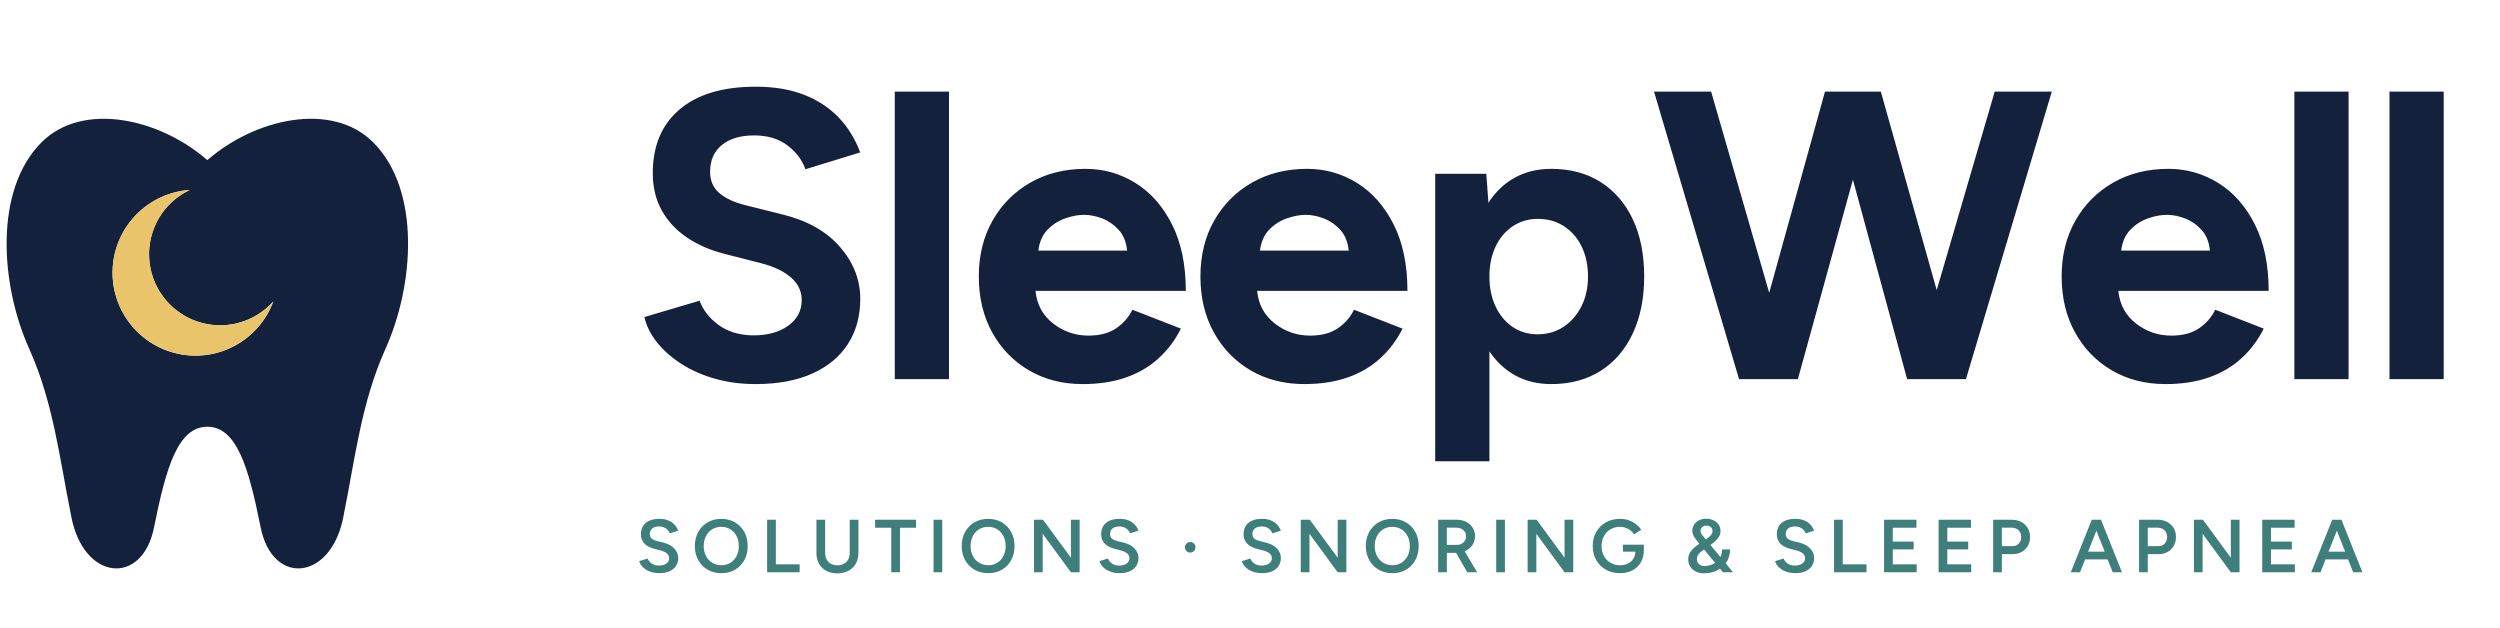
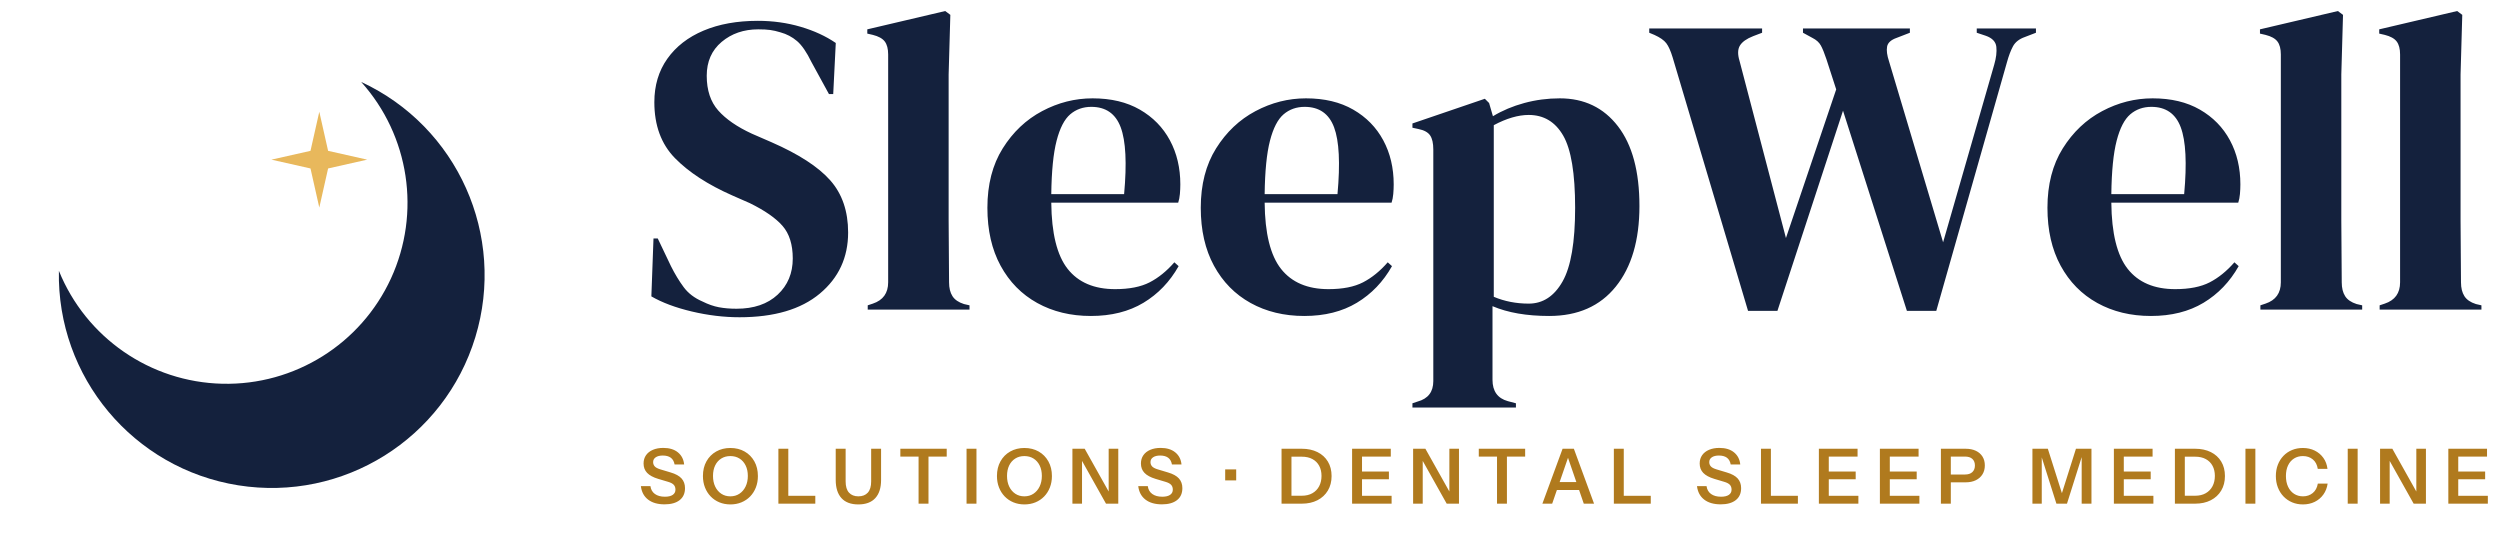
- <svg xmlns="http://www.w3.org/2000/svg" viewBox="0 0 633 159" width="633" height="159">
-   <g transform="translate(-22.50 9.05) scale(1.5)">
-     <path d="M50 21 C42 14 29 11 22 18 C14 26 15 42 20 53 C24 62 25 71 27 81 C29 92 39 93 41 83 C43 73 45 66 50 66 C55 66 57 73 59 83 C61 93 71 92 73 81 C75 71 76 62 80 53 C85 42 86 26 78 18 C71 11 58 14 50 21Z M61.13 44.85 A14 14 0 1 1 47.03 26.03 A12 12 0 1 0 61.13 44.85Z" fill="#14213D" fill-rule="evenodd" />
-     <path d="M61.13 44.85 A14 14 0 1 1 47.03 26.03 A12 12 0 1 0 61.13 44.85Z" fill="#E9C46A" />
+ <svg xmlns="http://www.w3.org/2000/svg" viewBox="0 0 587 125" width="587" height="125">
+   <g transform="scale(1.249522)">
+     <g transform="rotate(-32 50 50)">
+       <path d="M16.510 30.125A40 40 0 1 0 83.490 30.125A34 34 0 1 1 16.510 30.125Z" fill="#14213D" />
+     </g>
+     <path d="M60.000 21.000L61.655 28.345L69.000 30.000L61.655 31.655L60.000 39.000L58.345 31.655L51.000 30.000L58.345 28.345Z" fill="#E8B85C" />
  </g>
-   <path transform="translate(0 0)" d="M191.302 97.248Q185.79 97.248 181.006 95.886Q176.222 94.523 172.489 92.11Q168.755 89.698 166.342 86.671Q163.93 83.645 163.16 80.275L177.137 76.136Q178.406 79.651 181.859 82.22Q185.312 84.789 190.491 84.914Q196.066 84.976 199.529 82.501Q202.992 80.026 202.992 75.99Q202.992 72.6 200.257 70.239Q197.522 67.878 192.717 66.651L183.211 64.217Q177.928 62.845 173.883 60.099Q169.837 57.354 167.559 53.277Q165.282 49.2 165.282 43.834Q165.282 33.496 172.052 27.724Q178.822 21.952 191.344 21.952Q198.333 21.952 203.564 23.99Q208.795 26.029 212.342 29.742Q215.888 33.454 217.802 38.592L203.928 42.856Q202.701 39.32 199.363 36.803Q196.024 34.286 190.928 34.286Q185.728 34.286 182.764 36.72Q179.8 39.153 179.8 43.501Q179.8 46.912 182.15 48.898Q184.501 50.885 188.536 51.904L198.104 54.296Q207.506 56.584 212.664 62.502Q217.822 68.419 217.822 75.678Q217.822 82.189 214.734 87.035Q211.645 91.882 205.717 94.565Q199.789 97.248 191.302 97.248ZM226.556 96.0V23.2H240.284V96.0ZM274.144 97.248Q266.448 97.248 260.52 93.764Q254.592 90.28 251.212 84.144Q247.832 78.008 247.832 70.0Q247.832 61.992 251.316 55.856Q254.8 49.72 260.884 46.236Q266.968 42.752 274.872 42.752Q281.736 42.752 287.508 46.34Q293.28 49.928 296.764 56.844Q300.248 63.76 300.248 73.64H262.184Q262.704 78.84 266.656 81.908Q270.608 84.976 275.6 84.976Q279.864 84.976 282.568 83.156Q285.272 81.336 286.728 78.424L299.0 83.208Q296.816 87.576 293.332 90.748Q289.848 93.92 285.064 95.584Q280.28 97.248 274.144 97.248ZM262.912 63.448H285.376Q285.064 60.224 283.296 58.248Q281.528 56.272 279.136 55.336Q276.744 54.4 274.456 54.4Q272.272 54.4 269.724 55.284Q267.176 56.168 265.252 58.144Q263.328 60.12 262.912 63.448ZM330.26 97.248Q322.564 97.248 316.636 93.764Q310.708 90.28 307.328 84.144Q303.948 78.008 303.948 70.0Q303.948 61.992 307.432 55.856Q310.916 49.72 317.0 46.236Q323.084 42.752 330.988 42.752Q337.852 42.752 343.624 46.34Q349.396 49.928 352.88 56.844Q356.364 63.76 356.364 73.64H318.3Q318.82 78.84 322.772 81.908Q326.724 84.976 331.716 84.976Q335.98 84.976 338.684 83.156Q341.388 81.336 342.844 78.424L355.116 83.208Q352.932 87.576 349.448 90.748Q345.964 93.92 341.18 95.584Q336.396 97.248 330.26 97.248ZM319.028 63.448H341.492Q341.18 60.224 339.412 58.248Q337.644 56.272 335.252 55.336Q332.86 54.4 330.572 54.4Q328.388 54.4 325.84 55.284Q323.292 56.168 321.368 58.144Q319.444 60.12 319.028 63.448ZM363.392 116.8V44.0H376.329L376.87 51.342Q379.512 47.224 383.537 44.988Q387.561 42.752 392.803 42.752Q399.979 42.752 405.252 46.08Q410.525 49.408 413.416 55.513Q416.307 61.618 416.307 70.002Q416.307 78.278 413.416 84.435Q410.525 90.592 405.252 93.92Q399.979 97.248 392.803 97.248Q387.624 97.248 383.693 95.074Q379.761 92.901 377.12 88.97V116.8ZM389.309 84.643Q393.021 84.643 395.876 82.761Q398.731 80.879 400.406 77.579Q402.08 74.28 402.08 69.997Q402.08 65.715 400.47 62.423Q398.86 59.131 395.997 57.275Q393.134 55.419 389.413 55.419Q385.837 55.419 383.043 57.277Q380.249 59.136 378.684 62.432Q377.12 65.729 377.12 70.007Q377.12 74.285 378.681 77.597Q380.241 80.909 382.991 82.776Q385.741 84.643 389.309 84.643ZM440.329 96.0 418.801 23.2H433.256L447.962 74.14L462.086 23.2H476.229L490.374 73.453L505.059 23.2H519.514L497.778 96.0H482.886L469.158 45.497L455.221 96.0ZM548.32 97.248Q540.624 97.248 534.696 93.764Q528.768 90.28 525.388 84.144Q522.008 78.008 522.008 70.0Q522.008 61.992 525.492 55.856Q528.976 49.72 535.06 46.236Q541.144 42.752 549.048 42.752Q555.912 42.752 561.684 46.34Q567.456 49.928 570.94 56.844Q574.424 63.76 574.424 73.64H536.36Q536.88 78.84 540.832 81.908Q544.784 84.976 549.776 84.976Q554.04 84.976 556.744 83.156Q559.448 81.336 560.904 78.424L573.176 83.208Q570.992 87.576 567.508 90.748Q564.024 93.92 559.24 95.584Q554.456 97.248 548.32 97.248ZM537.088 63.448H559.552Q559.24 60.224 557.472 58.248Q555.704 56.272 553.312 55.336Q550.92 54.4 548.632 54.4Q546.448 54.4 543.9 55.284Q541.352 56.168 539.428 58.144Q537.504 60.12 537.088 63.448ZM580.932 96.0V23.2H594.66V96.0ZM605.016 96.0V23.2H618.744V96.0Z" fill="#14213D" />
-   <path transform="translate(0 0)" d="M166.947 145.128Q165.907 145.128 165.041 144.882Q164.175 144.637 163.514 144.202Q162.853 143.768 162.427 143.226Q162.001 142.685 161.841 142.082L163.994 141.416Q164.251 142.13 164.973 142.657Q165.694 143.185 166.76 143.201Q167.985 143.209 168.713 142.694Q169.441 142.179 169.441 141.338Q169.441 140.593 168.83 140.103Q168.218 139.614 167.186 139.351L165.559 138.935Q164.62 138.691 163.877 138.21Q163.135 137.73 162.707 137.008Q162.28 136.285 162.28 135.308Q162.28 133.449 163.489 132.41Q164.699 131.372 166.957 131.372Q168.244 131.372 169.198 131.765Q170.152 132.159 170.781 132.831Q171.409 133.502 171.714 134.364L169.579 135.046Q169.3 134.287 168.597 133.793Q167.893 133.299 166.849 133.299Q165.77 133.299 165.148 133.812Q164.525 134.324 164.525 135.222Q164.525 135.964 165.016 136.372Q165.507 136.781 166.331 136.989L167.966 137.394Q169.768 137.828 170.747 138.896Q171.727 139.965 171.727 141.249Q171.727 142.386 171.177 143.261Q170.627 144.135 169.561 144.631Q168.494 145.128 166.947 145.128ZM182.671 145.128Q180.703 145.128 179.183 144.25Q177.662 143.372 176.799 141.819Q175.936 140.266 175.936 138.259Q175.936 136.233 176.794 134.685Q177.651 133.136 179.155 132.258Q180.659 131.38 182.626 131.38Q184.592 131.38 186.102 132.264Q187.612 133.147 188.464 134.696Q189.316 136.244 189.316 138.258Q189.316 140.266 188.468 141.819Q187.62 143.372 186.123 144.25Q184.626 145.128 182.671 145.128ZM182.673 143.111Q183.967 143.111 184.957 142.488Q185.948 141.866 186.51 140.772Q187.071 139.679 187.071 138.258Q187.071 136.837 186.499 135.741Q185.927 134.645 184.93 134.021Q183.933 133.397 182.625 133.397Q181.333 133.397 180.329 134.021Q179.324 134.644 178.753 135.739Q178.181 136.834 178.181 138.257Q178.181 139.68 178.756 140.773Q179.331 141.866 180.347 142.488Q181.363 143.111 182.673 143.111ZM194.24 144.9V131.6H196.445V142.883H202.469V144.9ZM211.992 145.171Q210.409 145.171 209.218 144.531Q208.026 143.89 207.373 142.732Q206.72 141.575 206.72 140.033V131.6H208.925V140.033Q208.925 140.958 209.315 141.66Q209.706 142.362 210.407 142.75Q211.108 143.138 212.03 143.138Q212.963 143.138 213.669 142.75Q214.374 142.362 214.76 141.66Q215.147 140.958 215.147 140.033V131.6H217.351V140.033Q217.351 141.575 216.689 142.732Q216.027 143.89 214.82 144.531Q213.613 145.171 211.992 145.171ZM225.666 144.9V133.617H221.579V131.6H231.949V133.617H227.871V144.9ZM236.373 144.9V131.6H238.578V144.9ZM250.239 145.128Q248.271 145.128 246.751 144.25Q245.23 143.372 244.367 141.819Q243.504 140.266 243.504 138.259Q243.504 136.233 244.362 134.685Q245.219 133.136 246.723 132.258Q248.227 131.38 250.194 131.38Q252.16 131.38 253.67 132.264Q255.18 133.147 256.032 134.696Q256.884 136.244 256.884 138.258Q256.884 140.266 256.036 141.819Q255.188 143.372 253.691 144.25Q252.194 145.128 250.239 145.128ZM250.241 143.111Q251.535 143.111 252.525 142.488Q253.516 141.866 254.078 140.772Q254.639 139.679 254.639 138.258Q254.639 136.837 254.067 135.741Q253.495 134.645 252.498 134.021Q251.501 133.397 250.193 133.397Q248.901 133.397 247.897 134.021Q246.892 134.644 246.321 135.739Q245.749 136.834 245.749 138.257Q245.749 139.68 246.324 140.773Q246.899 141.866 247.915 142.488Q248.931 143.111 250.241 143.111ZM261.808 144.9V131.6H264.094L271.155 141.211V131.6H273.36V144.9H271.155L264.013 135.164V144.9ZM283.488 145.128Q282.448 145.128 281.582 144.882Q280.716 144.637 280.055 144.202Q279.394 143.768 278.968 143.226Q278.542 142.685 278.382 142.082L280.535 141.416Q280.792 142.13 281.514 142.657Q282.235 143.185 283.301 143.201Q284.526 143.209 285.254 142.694Q285.982 142.179 285.982 141.338Q285.982 140.593 285.371 140.103Q284.759 139.614 283.727 139.351L282.1 138.935Q281.161 138.691 280.418 138.21Q279.676 137.73 279.248 137.008Q278.821 136.285 278.821 135.308Q278.821 133.449 280.03 132.41Q281.24 131.372 283.498 131.372Q284.785 131.372 285.739 131.765Q286.693 132.159 287.322 132.831Q287.95 133.502 288.255 134.364L286.12 135.046Q285.841 134.287 285.138 133.793Q284.434 133.299 283.39 133.299Q282.311 133.299 281.689 133.812Q281.066 134.324 281.066 135.222Q281.066 135.964 281.557 136.372Q282.048 136.781 282.872 136.989L284.507 137.394Q286.309 137.828 287.288 138.896Q288.268 139.965 288.268 141.249Q288.268 142.386 287.718 143.261Q287.168 144.135 286.102 144.631Q285.035 145.128 283.488 145.128ZM301.361 139.912Q300.812 139.912 300.417 139.517Q300.022 139.121 300.022 138.572Q300.022 138.023 300.417 137.628Q300.812 137.233 301.361 137.233Q301.91 137.233 302.305 137.628Q302.701 138.023 302.701 138.572Q302.701 139.121 302.305 139.517Q301.91 139.912 301.361 139.912ZM319.538 145.128Q318.498 145.128 317.632 144.882Q316.766 144.637 316.105 144.202Q315.444 143.768 315.018 143.226Q314.592 142.685 314.432 142.082L316.585 141.416Q316.842 142.13 317.564 142.657Q318.285 143.185 319.351 143.201Q320.576 143.209 321.304 142.694Q322.032 142.179 322.032 141.338Q322.032 140.593 321.421 140.103Q320.809 139.614 319.777 139.351L318.15 138.935Q317.211 138.691 316.468 138.21Q315.726 137.73 315.298 137.008Q314.871 136.285 314.871 135.308Q314.871 133.449 316.08 132.41Q317.29 131.372 319.548 131.372Q320.835 131.372 321.789 131.765Q322.743 132.159 323.372 132.831Q324 133.502 324.305 134.364L322.17 135.046Q321.891 134.287 321.188 133.793Q320.484 133.299 319.44 133.299Q318.361 133.299 317.739 133.812Q317.116 134.324 317.116 135.222Q317.116 135.964 317.607 136.372Q318.098 136.781 318.922 136.989L320.557 137.394Q322.359 137.828 323.338 138.896Q324.318 139.965 324.318 141.249Q324.318 142.386 323.768 143.261Q323.218 144.135 322.152 144.631Q321.085 145.128 319.538 145.128ZM329.354 144.9V131.6H331.64L338.701 141.211V131.6H340.906V144.9H338.701L331.559 135.164V144.9ZM352.568 145.128Q350.6 145.128 349.08 144.25Q347.559 143.372 346.696 141.819Q345.833 140.266 345.833 138.259Q345.833 136.233 346.691 134.685Q347.548 133.136 349.052 132.258Q350.556 131.38 352.523 131.38Q354.489 131.38 355.999 132.264Q357.509 133.147 358.361 134.696Q359.213 136.244 359.213 138.258Q359.213 140.266 358.365 141.819Q357.517 143.372 356.02 144.25Q354.523 145.128 352.568 145.128ZM352.57 143.111Q353.864 143.111 354.854 142.488Q355.845 141.866 356.407 140.772Q356.968 139.679 356.968 138.258Q356.968 136.837 356.396 135.741Q355.824 134.645 354.827 134.021Q353.83 133.397 352.522 133.397Q351.23 133.397 350.226 134.021Q349.221 134.644 348.65 135.739Q348.078 136.834 348.078 138.257Q348.078 139.68 348.653 140.773Q349.228 141.866 350.244 142.488Q351.26 143.111 352.57 143.111ZM364.137 144.9V131.6H368.835Q370.195 131.6 371.246 132.136Q372.297 132.672 372.887 133.613Q373.478 134.554 373.478 135.786Q373.478 137.097 372.756 138.091Q372.034 139.084 370.856 139.568L374.01 144.9H371.519L368.671 139.978Q368.546 139.989 368.421 139.989Q368.296 139.989 368.171 139.989H366.342V144.9ZM366.342 137.961H368.937Q369.575 137.961 370.082 137.682Q370.589 137.402 370.896 136.909Q371.202 136.415 371.202 135.786Q371.202 134.826 370.517 134.218Q369.833 133.609 368.753 133.609H366.342ZM378.84 144.9V131.6H381.045V144.9ZM386.798 144.9V131.6H389.084L396.145 141.211V131.6H398.35V144.9H396.145L389.003 135.164V144.9ZM410.215 145.128Q408.184 145.128 406.618 144.245Q405.052 143.361 404.164 141.813Q403.277 140.264 403.277 138.261Q403.277 136.236 404.164 134.688Q405.052 133.139 406.618 132.256Q408.184 131.372 410.215 131.372Q411.369 131.372 412.388 131.73Q413.407 132.089 414.216 132.712Q415.025 133.335 415.546 134.146L413.757 135.291Q413.404 134.732 412.833 134.3Q412.262 133.869 411.583 133.629Q410.904 133.389 410.215 133.389Q408.848 133.389 407.79 134.012Q406.732 134.634 406.127 135.727Q405.522 136.82 405.522 138.261Q405.522 139.671 406.119 140.773Q406.716 141.874 407.786 142.501Q408.856 143.127 410.255 143.127Q411.34 143.127 412.194 142.694Q413.049 142.26 413.552 141.483Q414.055 140.706 414.096 139.69H410.931V137.907H416.221V139.387Q416.197 141.166 415.421 142.455Q414.644 143.744 413.299 144.436Q411.954 145.128 410.215 145.128ZM431.421 145.16Q430.27 145.16 429.373 144.711Q428.476 144.262 427.965 143.461Q427.455 142.66 427.455 141.629Q427.455 140.867 427.744 140.236Q428.033 139.605 428.533 139.074Q429.034 138.544 429.65 138.12L431.843 136.61Q432.214 136.352 432.617 136.047Q433.019 135.742 433.312 135.341Q433.605 134.939 433.605 134.432Q433.605 133.803 433.161 133.445Q432.716 133.087 432.041 133.087Q431.425 133.087 431 133.465Q430.576 133.843 430.576 134.41Q430.576 134.926 430.896 135.327Q431.216 135.729 431.653 136.271L434.102 139.217L438.8 144.9H436.261L432.512 140.397L429.997 137.355Q429.509 136.739 429.169 136.249Q428.83 135.759 428.662 135.311Q428.494 134.863 428.494 134.394Q428.494 133.511 428.958 132.826Q429.423 132.14 430.207 131.74Q430.992 131.34 431.959 131.34Q433.015 131.34 433.848 131.733Q434.68 132.127 435.155 132.83Q435.63 133.533 435.63 134.473Q435.63 135.238 435.231 135.896Q434.832 136.555 434.1 137.185Q433.369 137.815 432.366 138.507L431.001 139.452Q430.649 139.693 430.341 139.997Q430.033 140.3 429.842 140.683Q429.651 141.065 429.651 141.588Q429.651 142.355 430.179 142.839Q430.706 143.323 431.535 143.323Q432.411 143.323 433.217 143.038Q434.023 142.754 434.662 142.21Q435.302 141.666 435.665 140.886Q436.029 140.106 436.029 139.127H438.046Q438.046 140.88 437.197 142.248Q436.349 143.616 434.86 144.388Q433.37 145.16 431.421 145.16ZM454.56 145.128Q453.52 145.128 452.654 144.882Q451.788 144.637 451.127 144.202Q450.466 143.768 450.04 143.226Q449.614 142.685 449.454 142.082L451.607 141.416Q451.864 142.13 452.586 142.657Q453.307 143.185 454.373 143.201Q455.598 143.209 456.326 142.694Q457.054 142.179 457.054 141.338Q457.054 140.593 456.443 140.103Q455.831 139.614 454.799 139.351L453.172 138.935Q452.233 138.691 451.49 138.21Q450.748 137.73 450.32 137.008Q449.893 136.285 449.893 135.308Q449.893 133.449 451.102 132.41Q452.312 131.372 454.57 131.372Q455.857 131.372 456.811 131.765Q457.765 132.159 458.394 132.831Q459.022 133.502 459.327 134.364L457.192 135.046Q456.913 134.287 456.21 133.793Q455.506 133.299 454.462 133.299Q453.383 133.299 452.761 133.812Q452.138 134.324 452.138 135.222Q452.138 135.964 452.629 136.372Q453.12 136.781 453.944 136.989L455.579 137.394Q457.381 137.828 458.36 138.896Q459.34 139.965 459.34 141.249Q459.34 142.386 458.79 143.261Q458.24 144.135 457.174 144.631Q456.107 145.128 454.56 145.128ZM464.376 144.9V131.6H466.581V142.883H472.605V144.9ZM477.046 144.9V131.6H485.242V133.617H479.251V137.139H484.541V139.115H479.251V142.883H485.3V144.9ZM490.856 144.9V131.6H499.052V133.617H493.061V137.139H498.351V139.115H493.061V142.883H499.11V144.9ZM504.666 144.9V131.6H509.364Q510.724 131.6 511.775 132.151Q512.826 132.702 513.416 133.683Q514.007 134.663 514.007 135.944Q514.007 137.211 513.449 138.197Q512.891 139.182 511.911 139.743Q510.932 140.304 509.656 140.304H506.871V144.9ZM506.871 138.276H509.616Q510.565 138.276 511.168 137.626Q511.772 136.977 511.772 135.944Q511.772 134.901 511.087 134.255Q510.402 133.609 509.323 133.609H506.871ZM524.323 144.9 529.632 131.6H531.973L537.281 144.9H534.944L533.645 141.635H527.96L526.661 144.9ZM528.699 139.675H532.905L530.806 134.364ZM541.612 144.9V131.6H546.31Q547.67 131.6 548.721 132.151Q549.772 132.702 550.362 133.683Q550.953 134.663 550.953 135.944Q550.953 137.211 550.395 138.197Q549.837 139.182 548.857 139.743Q547.878 140.304 546.602 140.304H543.817V144.9ZM543.817 138.276H546.562Q547.511 138.276 548.114 137.626Q548.718 136.977 548.718 135.944Q548.718 134.901 548.033 134.255Q547.348 133.609 546.269 133.609H543.817ZM555.498 144.9V131.6H557.784L564.845 141.211V131.6H567.05V144.9H564.845L557.703 135.164V144.9ZM572.804 144.9V131.6H581V133.617H575.009V137.139H580.299V139.115H575.009V142.883H581.058V144.9ZM585.206 144.9 590.515 131.6H592.856L598.164 144.9H595.827L594.528 141.635H588.843L587.544 144.9ZM589.582 139.675H593.788L591.689 134.364Z" fill="#3E7F7C" />
+   <path transform="translate(149.94 72.69)" d="M23.7 1.8Q18.2 1.8 12.5 0.45Q6.8 -0.9 3.0 -3.1L3.5 -16.7H4.5L7.6 -10.2Q9.0 -7.4 10.6 -5.25Q12.2 -3.1 15.0 -1.9Q17.0 -0.9 18.85 -0.55Q20.7 -0.2 23.0 -0.2Q29.1 -0.2 32.65 -3.5Q36.2 -6.8 36.2 -12.0Q36.2 -16.9 33.8 -19.65Q31.4 -22.4 26.1 -25.0L22.0 -26.8Q13.4 -30.6 8.55 -35.55Q3.7 -40.5 3.7 -48.7Q3.7 -54.6 6.75 -58.9Q9.8 -63.2 15.25 -65.5Q20.7 -67.8 28.0 -67.8Q33.3 -67.8 38.05 -66.4Q42.8 -65.0 46.3 -62.6L45.7 -50.6H44.7L40.6 -58.1Q38.9 -61.6 37.2 -63.05Q35.5 -64.5 33.3 -65.1Q32.0 -65.5 30.9 -65.65Q29.8 -65.8 28.1 -65.8Q23.0 -65.8 19.5 -62.85Q16.0 -59.9 16.0 -54.9Q16.0 -49.8 18.7 -46.75Q21.4 -43.7 26.6 -41.3L31.2 -39.3Q40.8 -35.1 45.0 -30.35Q49.2 -25.6 49.2 -18.1Q49.2 -9.3 42.55 -3.75Q35.9 1.8 23.7 1.8ZM53.8 0.0V-1.0L55.0 -1.4Q58.6 -2.6 58.6 -6.4V-59.9Q58.6 -61.9 57.8 -62.95Q57.0 -64.0 55.0 -64.5L53.7 -64.8V-65.8L72.0 -70.1L73.2 -69.2L72.8 -55.2V-21.0Q72.8 -17.3 72.85 -13.65Q72.9 -10.0 72.9 -6.4Q72.9 -4.4 73.7 -3.15Q74.5 -1.9 76.4 -1.3L77.7 -1.0V0.0ZM106.6 -49.6Q113.1 -49.6 117.7 -46.95Q122.3 -44.3 124.75 -39.75Q127.2 -35.2 127.2 -29.4Q127.2 -28.3 127.1 -27.15Q127.0 -26.0 126.7 -25.1H96.9Q97.0 -14.3 100.75 -9.55Q104.5 -4.8 111.9 -4.8Q116.9 -4.8 120.0 -6.4Q123.1 -8.0 125.8 -11.1L126.8 -10.2Q123.7 -4.7 118.55 -1.6Q113.4 1.5 106.2 1.5Q99.1 1.5 93.6 -1.55Q88.1 -4.6 85.0 -10.3Q81.9 -16.0 81.9 -23.9Q81.9 -32.1 85.5 -37.85Q89.1 -43.6 94.75 -46.6Q100.4 -49.6 106.6 -49.6ZM106.3 -47.6Q103.4 -47.6 101.35 -45.85Q99.3 -44.1 98.15 -39.65Q97.0 -35.2 96.9 -27.1H114.0Q115.0 -38.0 113.2 -42.8Q111.4 -47.6 106.3 -47.6ZM156.7 -49.6Q163.2 -49.6 167.8 -46.95Q172.4 -44.3 174.85 -39.75Q177.3 -35.2 177.3 -29.4Q177.3 -28.3 177.2 -27.15Q177.1 -26.0 176.8 -25.1H147.0Q147.1 -14.3 150.85 -9.55Q154.6 -4.8 162.0 -4.8Q167.0 -4.8 170.1 -6.4Q173.2 -8.0 175.9 -11.1L176.9 -10.2Q173.8 -4.7 168.65 -1.6Q163.5 1.5 156.3 1.5Q149.2 1.5 143.7 -1.55Q138.2 -4.6 135.1 -10.3Q132.0 -16.0 132.0 -23.9Q132.0 -32.1 135.6 -37.85Q139.2 -43.6 144.85 -46.6Q150.5 -49.6 156.7 -49.6ZM156.4 -47.6Q153.5 -47.6 151.45 -45.85Q149.4 -44.1 148.25 -39.65Q147.1 -35.2 147.0 -27.1H164.1Q165.1 -38.0 163.3 -42.8Q161.5 -47.6 156.4 -47.6ZM181.7 23.0V22.0L182.9 21.6Q186.6 20.6 186.6 16.8V-37.6Q186.6 -39.8 185.85 -40.9Q185.1 -42.0 183.1 -42.4L181.7 -42.7V-43.7L198.7 -49.5L199.7 -48.5L200.6 -45.4Q203.9 -47.4 207.95 -48.5Q212.0 -49.6 216.3 -49.6Q224.9 -49.6 229.95 -43.05Q235.0 -36.5 235.0 -24.3Q235.0 -12.3 229.45 -5.4Q223.9 1.5 213.8 1.5Q205.9 1.5 200.5 -0.8V16.5Q200.5 20.5 204.1 21.5L206.0 22.0V23.0ZM209.0 -1.4Q214.0 -1.4 216.95 -6.6Q219.9 -11.8 219.9 -23.9Q219.9 -36.0 217.1 -40.85Q214.3 -45.7 209.0 -45.7Q205.3 -45.7 200.8 -43.3V-3.0Q204.6 -1.4 209.0 -1.4ZM260.5 0.3 242.8 -59.2Q242.1 -61.5 241.3 -62.55Q240.5 -63.6 238.5 -64.5L237.3 -65.0V-66.0H263.8V-65.0L261.7 -64.2Q259.4 -63.3 258.6 -62.0Q257.8 -60.7 258.5 -58.4L269.4 -16.8L281.2 -51.7L278.9 -58.8Q278.2 -60.9 277.6 -62.0Q277.0 -63.1 275.6 -63.8L273.4 -65.0V-66.0H298.5V-65.0L295.4 -63.8Q293.4 -63.1 293.15 -61.75Q292.9 -60.4 293.6 -58.3L306.3 -15.8L318.3 -57.5Q319.0 -59.9 318.8 -61.7Q318.6 -63.5 316.3 -64.3L314.2 -65.0V-66.0H328.1V-65.0L325.5 -64.0Q323.5 -63.3 322.7 -61.8Q321.9 -60.3 321.3 -58.1L304.7 0.3H297.8L282.8 -46.7L267.4 0.3ZM355.5 -49.6Q362.0 -49.6 366.6 -46.95Q371.2 -44.3 373.65 -39.75Q376.1 -35.2 376.1 -29.4Q376.1 -28.3 376.0 -27.15Q375.9 -26.0 375.6 -25.1H345.8Q345.9 -14.3 349.65 -9.55Q353.4 -4.8 360.8 -4.8Q365.8 -4.8 368.9 -6.4Q372.0 -8.0 374.7 -11.1L375.7 -10.2Q372.6 -4.7 367.45 -1.6Q362.3 1.5 355.1 1.5Q348.0 1.5 342.5 -1.55Q337.0 -4.6 333.9 -10.3Q330.8 -16.0 330.8 -23.9Q330.8 -32.1 334.4 -37.85Q338.0 -43.6 343.65 -46.6Q349.3 -49.6 355.5 -49.6ZM355.2 -47.6Q352.3 -47.6 350.25 -45.85Q348.2 -44.1 347.05 -39.65Q345.9 -35.2 345.8 -27.1H362.9Q363.9 -38.0 362.1 -42.8Q360.3 -47.6 355.2 -47.6ZM380.8 0.0V-1.0L382.0 -1.4Q385.6 -2.6 385.6 -6.4V-59.9Q385.6 -61.9 384.8 -62.95Q384.0 -64.0 382.0 -64.5L380.7 -64.8V-65.8L399.0 -70.1L400.2 -69.2L399.8 -55.2V-21.0Q399.8 -17.3 399.85 -13.65Q399.9 -10.0 399.9 -6.4Q399.9 -4.4 400.7 -3.15Q401.5 -1.9 403.4 -1.3L404.7 -1.0V0.0ZM408.8 0.0V-1.0L410.0 -1.4Q413.6 -2.6 413.6 -6.4V-59.9Q413.6 -61.9 412.8 -62.95Q412.0 -64.0 410.0 -64.5L408.7 -64.8V-65.8L427.0 -70.1L428.2 -69.2L427.8 -55.2V-21.0Q427.8 -17.3 427.85 -13.65Q427.9 -10.0 427.9 -6.4Q427.9 -4.4 428.7 -3.15Q429.5 -1.9 431.4 -1.3L432.7 -1.0V0.0Z" fill="#14213D" />
+   <path transform="translate(149.94 118.26)" d="M6.101 0.161Q3.677 0.161 2.23 -0.955Q0.782 -2.071 0.537 -4.119H2.782Q2.931 -2.931 3.826 -2.28Q4.722 -1.63 6.178 -1.63Q7.384 -1.63 8.02 -2.068Q8.656 -2.507 8.656 -3.289Q8.656 -4 8.256 -4.429Q7.856 -4.859 6.931 -5.128L4.608 -5.82Q2.83 -6.357 2 -7.232Q1.17 -8.106 1.17 -9.432Q1.17 -10.554 1.743 -11.375Q2.316 -12.196 3.361 -12.643Q4.405 -13.091 5.802 -13.091Q7.951 -13.091 9.235 -12.043Q10.518 -10.996 10.697 -9.205H8.453Q8.256 -10.285 7.554 -10.793Q6.853 -11.3 5.683 -11.3Q4.632 -11.3 4.023 -10.888Q3.415 -10.476 3.415 -9.754Q3.415 -9.175 3.785 -8.757Q4.155 -8.339 5.152 -8.041L7.521 -7.33Q9.288 -6.811 10.094 -5.913Q10.9 -5.014 10.9 -3.641Q10.9 -1.815 9.638 -0.827Q8.375 0.161 6.101 0.161ZM21.562 0.179Q20.159 0.179 18.98 -0.307Q17.801 -0.794 16.935 -1.686Q16.07 -2.579 15.589 -3.803Q15.109 -5.026 15.109 -6.501Q15.109 -8.453 15.932 -9.933Q16.756 -11.414 18.216 -12.243Q19.675 -13.073 21.544 -13.073Q23.448 -13.073 24.901 -12.243Q26.355 -11.414 27.185 -9.927Q28.015 -8.441 28.015 -6.483Q28.015 -5.02 27.534 -3.797Q27.053 -2.573 26.188 -1.683Q25.322 -0.794 24.14 -0.307Q22.958 0.179 21.562 0.179ZM21.544 -1.719Q22.755 -1.719 23.678 -2.331Q24.6 -2.943 25.125 -4.023Q25.651 -5.104 25.651 -6.519Q25.651 -7.915 25.134 -8.966Q24.618 -10.017 23.696 -10.596Q22.773 -11.175 21.544 -11.175Q20.326 -11.175 19.407 -10.596Q18.487 -10.017 17.98 -8.975Q17.473 -7.933 17.473 -6.519Q17.473 -5.086 17.989 -4.008Q18.505 -2.931 19.425 -2.325Q20.344 -1.719 21.544 -1.719ZM32.826 0.0V-12.894H35.154V0.0ZM33.936 0.0V-1.839H41.494V0.0ZM51.594 0.179Q48.979 0.179 47.633 -1.304Q46.287 -2.788 46.287 -5.575V-12.894H48.615V-5.229Q48.615 -3.462 49.403 -2.591Q50.191 -1.719 51.606 -1.719Q53.032 -1.719 53.82 -2.588Q54.608 -3.456 54.608 -5.217V-12.894H56.936V-5.546Q56.936 -2.788 55.581 -1.304Q54.226 0.179 51.594 0.179ZM65.741 0.0V-11.055H61.461V-12.894H72.35V-11.055H68.069V0.0ZM77.006 0.0V-12.894H79.334V0.0ZM90.598 0.179Q89.195 0.179 88.016 -0.307Q86.837 -0.794 85.972 -1.686Q85.106 -2.579 84.626 -3.803Q84.145 -5.026 84.145 -6.501Q84.145 -8.453 84.969 -9.933Q85.793 -11.414 87.252 -12.243Q88.712 -13.073 90.58 -13.073Q92.484 -13.073 93.938 -12.243Q95.392 -11.414 96.221 -9.927Q97.051 -8.441 97.051 -6.483Q97.051 -5.02 96.571 -3.797Q96.09 -2.573 95.224 -1.683Q94.359 -0.794 93.177 -0.307Q91.995 0.179 90.598 0.179ZM90.58 -1.719Q91.792 -1.719 92.714 -2.331Q93.637 -2.943 94.162 -4.023Q94.687 -5.104 94.687 -6.519Q94.687 -7.915 94.171 -8.966Q93.654 -10.017 92.732 -10.596Q91.81 -11.175 90.58 -11.175Q89.362 -11.175 88.443 -10.596Q87.524 -10.017 87.016 -8.975Q86.509 -7.933 86.509 -6.519Q86.509 -5.086 87.025 -4.008Q87.542 -2.931 88.461 -2.325Q89.38 -1.719 90.58 -1.719ZM101.862 0.0V-12.894H104.746L111.031 -1.683L110.375 -1.528V-12.894H112.631V0.0H109.748L103.462 -11.211L104.119 -11.366V0.0ZM122.881 0.161Q120.457 0.161 119.01 -0.955Q117.562 -2.071 117.317 -4.119H119.562Q119.711 -2.931 120.606 -2.28Q121.502 -1.63 122.958 -1.63Q124.164 -1.63 124.8 -2.068Q125.436 -2.507 125.436 -3.289Q125.436 -4 125.036 -4.429Q124.636 -4.859 123.711 -5.128L121.388 -5.82Q119.61 -6.357 118.78 -7.232Q117.95 -8.106 117.95 -9.432Q117.95 -10.554 118.523 -11.375Q119.096 -12.196 120.141 -12.643Q121.185 -13.091 122.582 -13.091Q124.731 -13.091 126.015 -12.043Q127.298 -10.996 127.477 -9.205H125.233Q125.036 -10.285 124.334 -10.793Q123.633 -11.3 122.463 -11.3Q121.412 -11.3 120.803 -10.888Q120.195 -10.476 120.195 -9.754Q120.195 -9.175 120.565 -8.757Q120.935 -8.339 121.932 -8.041L124.302 -7.33Q126.068 -6.811 126.874 -5.913Q127.68 -5.014 127.68 -3.641Q127.68 -1.815 126.418 -0.827Q125.155 0.161 122.881 0.161ZM137.733 -5.462V-8.047H140.318V-5.462ZM152.382 0.0V-1.862H155.707Q157.175 -1.862 158.214 -2.456Q159.253 -3.05 159.802 -4.101Q160.351 -5.152 160.351 -6.519Q160.351 -7.868 159.808 -8.883Q159.264 -9.897 158.229 -10.464Q157.193 -11.031 155.707 -11.031H152.418V-12.894H155.707Q157.826 -12.894 159.402 -12.109Q160.978 -11.324 161.846 -9.882Q162.715 -8.441 162.715 -6.483Q162.715 -4.525 161.837 -3.065Q160.96 -1.606 159.393 -0.803Q157.826 0.0 155.725 0.0ZM150.967 0.0V-12.894H153.295V0.0ZM167.532 0.0V-12.894H169.86V0.0ZM168.642 0.0V-1.839H176.809V0.0ZM168.642 -5.725V-7.539H176.176V-5.725ZM168.642 -11.055V-12.894H176.618V-11.055ZM181.859 0.0V-12.894H184.742L191.028 -1.683L190.371 -1.528V-12.894H192.628V0.0H189.744L183.459 -11.211L184.115 -11.366V0.0ZM201.558 0.0V-11.055H197.278V-12.894H208.166V-11.055H203.886V0.0ZM212.213 0.0 216.953 -12.894H218.959L214.512 0.0ZM221.932 0.0 217.496 -12.894H219.603L224.343 0.0ZM214.661 -5.068H221.729V-3.206H214.661ZM228.993 0.0V-12.894H231.321V0.0ZM230.104 0.0V-1.839H237.661V0.0ZM254.077 0.161Q251.653 0.161 250.206 -0.955Q248.758 -2.071 248.513 -4.119H250.758Q250.907 -2.931 251.803 -2.28Q252.698 -1.63 254.155 -1.63Q255.36 -1.63 255.996 -2.068Q256.632 -2.507 256.632 -3.289Q256.632 -4 256.232 -4.429Q255.832 -4.859 254.907 -5.128L252.585 -5.82Q250.806 -6.357 249.976 -7.232Q249.146 -8.106 249.146 -9.432Q249.146 -10.554 249.719 -11.375Q250.292 -12.196 251.337 -12.643Q252.382 -13.091 253.778 -13.091Q255.927 -13.091 257.211 -12.043Q258.494 -10.996 258.673 -9.205H256.429Q256.232 -10.285 255.531 -10.793Q254.829 -11.3 253.659 -11.3Q252.608 -11.3 252 -10.888Q251.391 -10.476 251.391 -9.754Q251.391 -9.175 251.761 -8.757Q252.131 -8.339 253.128 -8.041L255.498 -7.33Q257.265 -6.811 258.071 -5.913Q258.876 -5.014 258.876 -3.641Q258.876 -1.815 257.614 -0.827Q256.351 0.161 254.077 0.161ZM263.538 0.0V-12.894H265.867V0.0ZM264.649 0.0V-1.839H272.206V0.0ZM277.131 0.0V-12.894H279.459V0.0ZM278.241 0.0V-1.839H286.407V0.0ZM278.241 -5.725V-7.539H285.775V-5.725ZM278.241 -11.055V-12.894H286.216V-11.055ZM291.458 0.0V-12.894H293.786V0.0ZM292.568 0.0V-1.839H300.734V0.0ZM292.568 -5.725V-7.539H300.101V-5.725ZM292.568 -11.055V-12.894H300.543V-11.055ZM305.784 0.0V-12.894H311.575Q312.989 -12.894 313.998 -12.41Q315.007 -11.927 315.553 -11.049Q316.099 -10.172 316.099 -8.978Q316.099 -7.784 315.547 -6.892Q314.995 -5.999 313.986 -5.504Q312.977 -5.008 311.575 -5.008H307.599V-6.847H311.461Q312.571 -6.847 313.171 -7.417Q313.771 -7.987 313.771 -8.966Q313.771 -9.945 313.174 -10.5Q312.577 -11.055 311.461 -11.055H308.112V0.0ZM327.274 0.0V-12.894H330.892L334.831 -0.466H333.566L337.494 -12.894H341.135V0.0H338.837V-12.124H339.213L335.387 0.0H332.903L329.101 -12.016H329.465V0.0ZM346.4 0.0V-12.894H348.728V0.0ZM347.511 0.0V-1.839H355.677V0.0ZM347.511 -5.725V-7.539H355.044V-5.725ZM347.511 -11.055V-12.894H355.486V-11.055ZM362.142 0.0V-1.862H365.467Q366.935 -1.862 367.974 -2.456Q369.012 -3.05 369.562 -4.101Q370.111 -5.152 370.111 -6.519Q370.111 -7.868 369.568 -8.883Q369.024 -9.897 367.989 -10.464Q366.953 -11.031 365.467 -11.031H362.177V-12.894H365.467Q367.586 -12.894 369.162 -12.109Q370.738 -11.324 371.606 -9.882Q372.475 -8.441 372.475 -6.483Q372.475 -4.525 371.597 -3.065Q370.72 -1.606 369.153 -0.803Q367.586 0.0 365.484 0.0ZM360.727 0.0V-12.894H363.055V0.0ZM377.292 0.0V-12.894H379.62V0.0ZM390.777 0.179Q389.404 0.179 388.243 -0.313Q387.082 -0.806 386.228 -1.698Q385.375 -2.591 384.903 -3.811Q384.431 -5.032 384.431 -6.483Q384.431 -7.933 384.897 -9.136Q385.363 -10.339 386.213 -11.226Q387.064 -12.112 388.225 -12.593Q389.386 -13.073 390.771 -13.073Q392.317 -13.073 393.556 -12.464Q394.794 -11.855 395.585 -10.751Q396.376 -9.647 396.555 -8.166H394.275Q394.048 -9.617 393.102 -10.396Q392.156 -11.175 390.789 -11.175Q389.601 -11.175 388.7 -10.605Q387.798 -10.035 387.297 -8.987Q386.795 -7.939 386.795 -6.495Q386.795 -5.038 387.303 -3.967Q387.81 -2.895 388.718 -2.307Q389.625 -1.719 390.807 -1.719Q392.138 -1.719 393.09 -2.495Q394.042 -3.271 394.287 -4.716H396.591Q396.376 -3.235 395.579 -2.131Q394.782 -1.027 393.55 -0.424Q392.317 0.179 390.777 0.179ZM401.307 0.0V-12.894H403.635V0.0ZM408.9 0.0V-12.894H411.783L418.069 -1.683L417.413 -1.528V-12.894H419.669V0.0H416.786L410.5 -11.211L411.157 -11.366V0.0ZM424.928 0.0V-12.894H427.256V0.0ZM426.038 0.0V-1.839H434.205V0.0ZM426.038 -5.725V-7.539H433.572V-5.725ZM426.038 -11.055V-12.894H434.014V-11.055Z" fill="#B07A1E" />
</svg>
